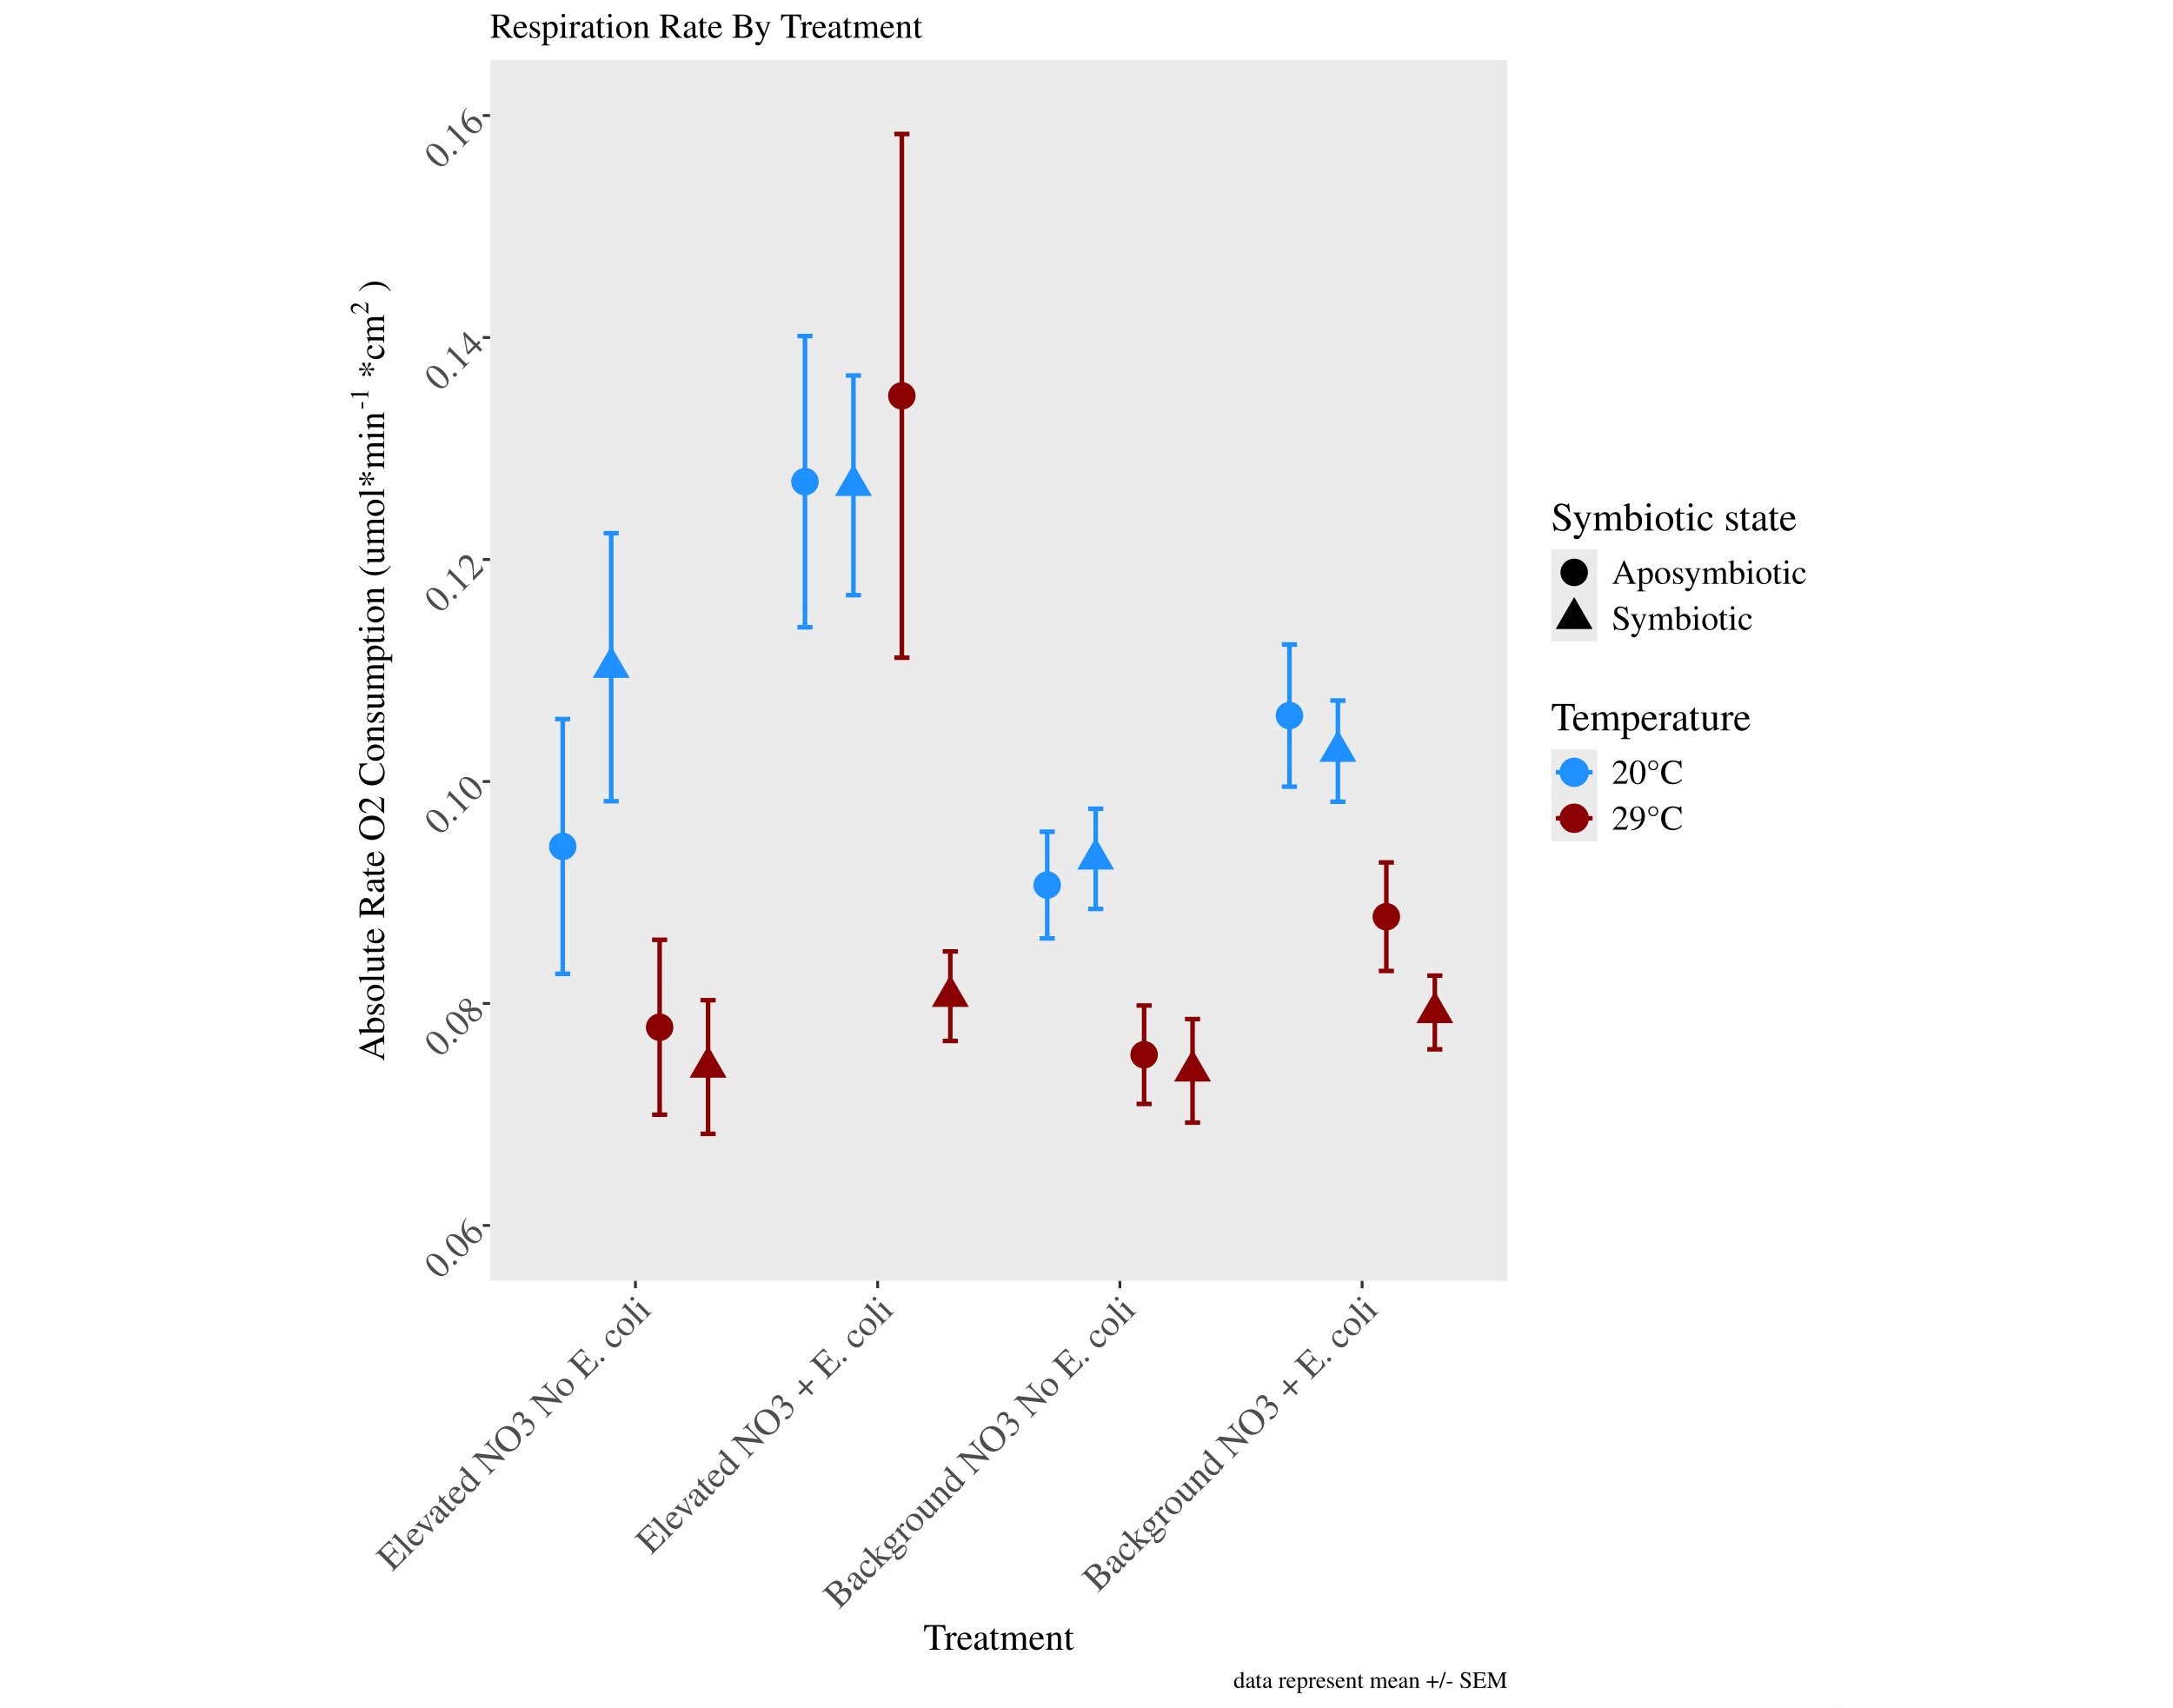
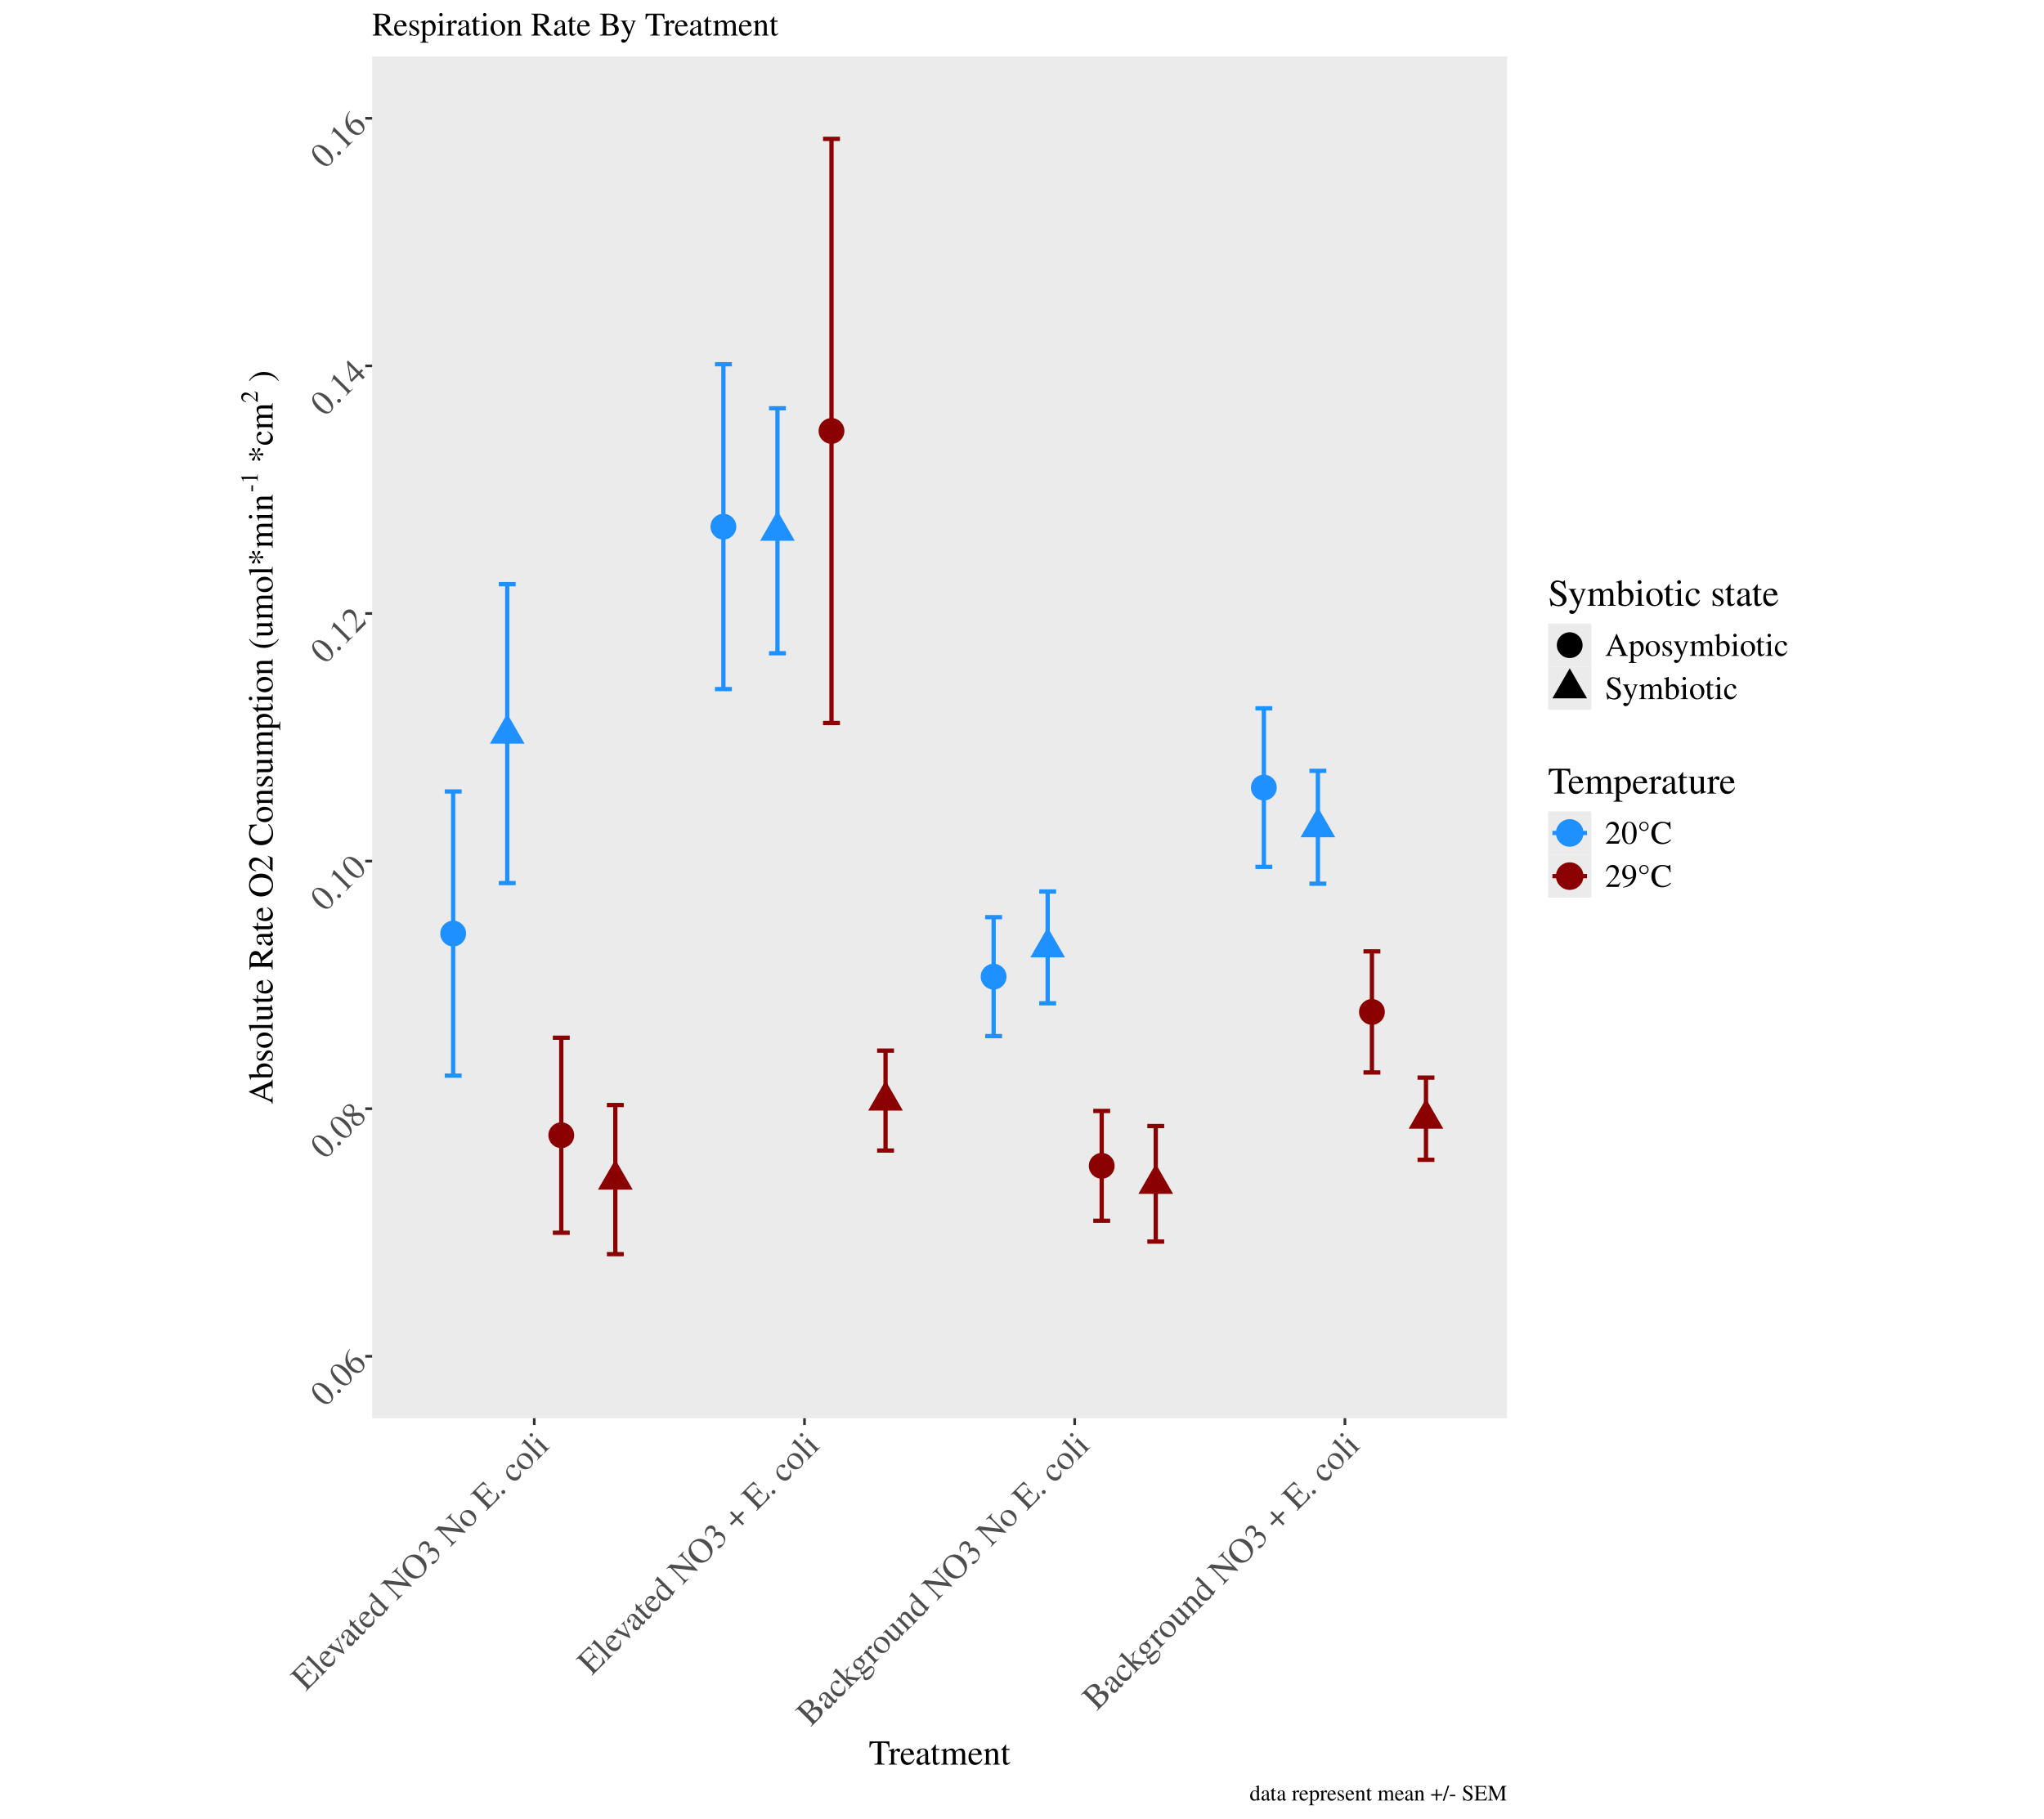
- <svg xmlns="http://www.w3.org/2000/svg" class="svglite" width="817.00pt" height="642.00pt" viewBox="0 0 817.00 642.00">
+ <svg xmlns="http://www.w3.org/2000/svg" class="svglite" width="818.00pt" height="728.00pt" viewBox="0 0 818.00 728.00">
  <defs>
    <style type="text/css">
    .svglite line, .svglite polyline, .svglite polygon, .svglite path, .svglite rect, .svglite circle {
      fill: none;
      stroke: #000000;
      stroke-linecap: round;
      stroke-linejoin: round;
      stroke-miterlimit: 10.00;
    }
    .svglite text {
      white-space: pre;
    }
  </style>
  </defs>
  <rect width="100%" height="100%" style="stroke: none; fill: #FFFFFF;" />
  <defs>
-     <clipPath id="cpMC4wMHw4MTcuMDB8MC4wMHw2NDIuMDA=">
-       <rect x="0.00" y="0.00" width="817.00" height="642.00" />
+     <clipPath id="cpMC4wMHw4MTguMDB8MC4wMHw3MjguMDA=">
+       <rect x="0.00" y="0.00" width="818.00" height="728.00" />
    </clipPath>
  </defs>
-   <g clip-path="url(#cpMC4wMHw4MTcuMDB8MC4wMHw2NDIuMDA=)">
+   <g clip-path="url(#cpMC4wMHw4MTguMDB8MC4wMHw3MjguMDA=)">
</g>
  <defs>
-     <clipPath id="cpMTI2LjM5fDY5MC42MXwwLjAwfDY0Mi4wMA==">
-       <rect x="126.39" y="0.00" width="564.23" height="642.00" />
+     <clipPath id="cpOTEuMDV8NzI2Ljk1fDAuMDB8NzI4LjAw">
+       <rect x="91.05" y="0.00" width="635.89" height="728.00" />
    </clipPath>
  </defs>
-   <g clip-path="url(#cpMTI2LjM5fDY5MC42MXwwLjAwfDY0Mi4wMA==)">
-     <rect x="126.39" y="0.00" width="564.23" height="642.00" style="stroke-width: 1.07; stroke: #FFFFFF; fill: #FFFFFF;" />
+   <g clip-path="url(#cpOTEuMDV8NzI2Ljk1fDAuMDB8NzI4LjAw)">
+     <rect x="91.05" y="0.00" width="635.89" height="728.00" style="stroke-width: 1.07; stroke: #FFFFFF; fill: #FFFFFF;" />
  </g>
-   <g clip-path="url(#cpMC4wMHw4MTcuMDB8MC4wMHw2NDIuMDA=)">
+   <g clip-path="url(#cpMC4wMHw4MTguMDB8MC4wMHw3MjguMDA=)">
</g>
  <defs>
-     <clipPath id="cpMTg0LjI1fDU2Ni43OHwyMi41N3w0ODEuNjA=">
-       <rect x="184.25" y="22.57" width="382.53" height="459.03" />
+     <clipPath id="cpMTQ4LjkyfDYwMy4xMXwyMi41N3w1NjcuNjA=">
+       <rect x="148.92" y="22.57" width="454.19" height="545.03" />
    </clipPath>
  </defs>
-   <g clip-path="url(#cpMTg0LjI1fDU2Ni43OHwyMi41N3w0ODEuNjA=)">
-     <rect x="184.25" y="22.57" width="382.53" height="459.03" style="stroke-width: 1.07; stroke: none; fill: #EBEBEB;" />
-     <circle cx="211.58" cy="318.24" r="5.16" style="stroke-width: 0.71; stroke: none; fill: #1E90FF;" />
-     <circle cx="302.65" cy="181.09" r="5.16" style="stroke-width: 0.71; stroke: none; fill: #1E90FF;" />
-     <circle cx="393.73" cy="332.76" r="5.16" style="stroke-width: 0.71; stroke: none; fill: #1E90FF;" />
-     <circle cx="484.81" cy="269.04" r="5.16" style="stroke-width: 0.71; stroke: none; fill: #1E90FF;" />
-     <circle cx="248.01" cy="386.22" r="5.16" style="stroke-width: 0.71; stroke: none; fill: #8B0000;" />
-     <circle cx="339.08" cy="148.82" r="5.16" style="stroke-width: 0.71; stroke: none; fill: #8B0000;" />
-     <circle cx="430.16" cy="396.55" r="5.16" style="stroke-width: 0.71; stroke: none; fill: #8B0000;" />
-     <circle cx="521.24" cy="344.66" r="5.16" style="stroke-width: 0.71; stroke: none; fill: #8B0000;" />
-     <polygon points="229.79,242.84 236.74,254.87 222.85,254.87 " style="stroke-width: 0.71; stroke: none; fill: #1E90FF;" />
-     <polygon points="320.87,174.45 327.81,186.48 313.93,186.48 " style="stroke-width: 0.71; stroke: none; fill: #1E90FF;" />
-     <polygon points="411.95,314.89 418.89,326.92 405.00,326.92 " style="stroke-width: 0.71; stroke: none; fill: #1E90FF;" />
-     <polygon points="503.02,274.39 509.97,286.42 496.08,286.42 " style="stroke-width: 0.71; stroke: none; fill: #1E90FF;" />
-     <polygon points="266.22,393.15 273.17,405.18 259.28,405.18 " style="stroke-width: 0.71; stroke: none; fill: #8B0000;" />
-     <polygon points="357.30,366.53 364.24,378.56 350.36,378.56 " style="stroke-width: 0.71; stroke: none; fill: #8B0000;" />
-     <polygon points="448.38,394.59 455.32,406.62 441.43,406.62 " style="stroke-width: 0.71; stroke: none; fill: #8B0000;" />
-     <polygon points="539.46,372.64 546.40,384.66 532.51,384.66 " style="stroke-width: 0.71; stroke: none; fill: #8B0000;" />
-     <polyline points="208.73,270.35 214.42,270.35 " style="stroke-width: 1.71; stroke: #1E90FF; stroke-linecap: butt;" />
-     <polyline points="211.58,270.35 211.58,366.14 " style="stroke-width: 1.71; stroke: #1E90FF; stroke-linecap: butt;" />
-     <polyline points="208.73,366.14 214.42,366.14 " style="stroke-width: 1.71; stroke: #1E90FF; stroke-linecap: butt;" />
-     <polyline points="299.81,126.34 305.50,126.34 " style="stroke-width: 1.71; stroke: #1E90FF; stroke-linecap: butt;" />
-     <polyline points="302.65,126.34 302.65,235.83 " style="stroke-width: 1.71; stroke: #1E90FF; stroke-linecap: butt;" />
-     <polyline points="299.81,235.83 305.50,235.83 " style="stroke-width: 1.71; stroke: #1E90FF; stroke-linecap: butt;" />
-     <polyline points="390.89,312.72 396.58,312.72 " style="stroke-width: 1.71; stroke: #1E90FF; stroke-linecap: butt;" />
-     <polyline points="393.73,312.72 393.73,352.81 " style="stroke-width: 1.71; stroke: #1E90FF; stroke-linecap: butt;" />
-     <polyline points="390.89,352.81 396.58,352.81 " style="stroke-width: 1.71; stroke: #1E90FF; stroke-linecap: butt;" />
-     <polyline points="481.96,242.32 487.66,242.32 " style="stroke-width: 1.71; stroke: #1E90FF; stroke-linecap: butt;" />
-     <polyline points="484.81,242.32 484.81,295.75 " style="stroke-width: 1.71; stroke: #1E90FF; stroke-linecap: butt;" />
-     <polyline points="481.96,295.75 487.66,295.75 " style="stroke-width: 1.71; stroke: #1E90FF; stroke-linecap: butt;" />
-     <polyline points="245.16,353.35 250.85,353.35 " style="stroke-width: 1.71; stroke: #8B0000; stroke-linecap: butt;" />
-     <polyline points="248.01,353.35 248.01,419.09 " style="stroke-width: 1.71; stroke: #8B0000; stroke-linecap: butt;" />
-     <polyline points="245.16,419.09 250.85,419.09 " style="stroke-width: 1.71; stroke: #8B0000; stroke-linecap: butt;" />
-     <polyline points="336.24,50.38 341.93,50.38 " style="stroke-width: 1.71; stroke: #8B0000; stroke-linecap: butt;" />
-     <polyline points="339.08,50.38 339.08,247.27 " style="stroke-width: 1.71; stroke: #8B0000; stroke-linecap: butt;" />
-     <polyline points="336.24,247.27 341.93,247.27 " style="stroke-width: 1.71; stroke: #8B0000; stroke-linecap: butt;" />
-     <polyline points="427.32,378.04 433.01,378.04 " style="stroke-width: 1.71; stroke: #8B0000; stroke-linecap: butt;" />
-     <polyline points="430.16,378.04 430.16,415.06 " style="stroke-width: 1.71; stroke: #8B0000; stroke-linecap: butt;" />
-     <polyline points="427.32,415.06 433.01,415.06 " style="stroke-width: 1.71; stroke: #8B0000; stroke-linecap: butt;" />
-     <polyline points="518.39,324.25 524.09,324.25 " style="stroke-width: 1.71; stroke: #8B0000; stroke-linecap: butt;" />
-     <polyline points="521.24,324.25 521.24,365.06 " style="stroke-width: 1.71; stroke: #8B0000; stroke-linecap: butt;" />
-     <polyline points="518.39,365.06 524.09,365.06 " style="stroke-width: 1.71; stroke: #8B0000; stroke-linecap: butt;" />
-     <polyline points="226.95,200.48 232.64,200.48 " style="stroke-width: 1.71; stroke: #1E90FF; stroke-linecap: butt;" />
-     <polyline points="229.79,200.48 229.79,301.24 " style="stroke-width: 1.71; stroke: #1E90FF; stroke-linecap: butt;" />
-     <polyline points="226.95,301.24 232.64,301.24 " style="stroke-width: 1.71; stroke: #1E90FF; stroke-linecap: butt;" />
-     <polyline points="318.02,141.18 323.72,141.18 " style="stroke-width: 1.71; stroke: #1E90FF; stroke-linecap: butt;" />
-     <polyline points="320.87,141.18 320.87,223.76 " style="stroke-width: 1.71; stroke: #1E90FF; stroke-linecap: butt;" />
-     <polyline points="318.02,223.76 323.72,223.76 " style="stroke-width: 1.71; stroke: #1E90FF; stroke-linecap: butt;" />
-     <polyline points="409.10,304.06 414.79,304.06 " style="stroke-width: 1.71; stroke: #1E90FF; stroke-linecap: butt;" />
-     <polyline points="411.95,304.06 411.95,341.75 " style="stroke-width: 1.71; stroke: #1E90FF; stroke-linecap: butt;" />
-     <polyline points="409.10,341.75 414.79,341.75 " style="stroke-width: 1.71; stroke: #1E90FF; stroke-linecap: butt;" />
-     <polyline points="500.18,263.39 505.87,263.39 " style="stroke-width: 1.71; stroke: #1E90FF; stroke-linecap: butt;" />
-     <polyline points="503.02,263.39 503.02,301.43 " style="stroke-width: 1.71; stroke: #1E90FF; stroke-linecap: butt;" />
-     <polyline points="500.18,301.43 505.87,301.43 " style="stroke-width: 1.71; stroke: #1E90FF; stroke-linecap: butt;" />
-     <polyline points="263.38,376.04 269.07,376.04 " style="stroke-width: 1.71; stroke: #8B0000; stroke-linecap: butt;" />
-     <polyline points="266.22,376.04 266.22,426.30 " style="stroke-width: 1.71; stroke: #8B0000; stroke-linecap: butt;" />
-     <polyline points="263.38,426.30 269.07,426.30 " style="stroke-width: 1.71; stroke: #8B0000; stroke-linecap: butt;" />
-     <polyline points="354.45,357.72 360.15,357.72 " style="stroke-width: 1.71; stroke: #8B0000; stroke-linecap: butt;" />
-     <polyline points="357.30,357.72 357.30,391.38 " style="stroke-width: 1.71; stroke: #8B0000; stroke-linecap: butt;" />
-     <polyline points="354.45,391.38 360.15,391.38 " style="stroke-width: 1.71; stroke: #8B0000; stroke-linecap: butt;" />
-     <polyline points="445.53,383.14 451.22,383.14 " style="stroke-width: 1.71; stroke: #8B0000; stroke-linecap: butt;" />
-     <polyline points="448.38,383.14 448.38,422.07 " style="stroke-width: 1.71; stroke: #8B0000; stroke-linecap: butt;" />
-     <polyline points="445.53,422.07 451.22,422.07 " style="stroke-width: 1.71; stroke: #8B0000; stroke-linecap: butt;" />
-     <polyline points="536.61,366.80 542.30,366.80 " style="stroke-width: 1.71; stroke: #8B0000; stroke-linecap: butt;" />
-     <polyline points="539.46,366.80 539.46,394.51 " style="stroke-width: 1.71; stroke: #8B0000; stroke-linecap: butt;" />
-     <polyline points="536.61,394.51 542.30,394.51 " style="stroke-width: 1.71; stroke: #8B0000; stroke-linecap: butt;" />
+   <g clip-path="url(#cpMTQ4LjkyfDYwMy4xMXwyMi41N3w1NjcuNjA=)">
+     <rect x="148.92" y="22.57" width="454.19" height="545.03" style="stroke-width: 1.07; stroke: none; fill: #EBEBEB;" />
+     <circle cx="181.36" cy="373.64" r="5.16" style="stroke-width: 0.71; stroke: none; fill: #1E90FF;" />
+     <circle cx="289.50" cy="210.79" r="5.16" style="stroke-width: 0.71; stroke: none; fill: #1E90FF;" />
+     <circle cx="397.64" cy="390.88" r="5.16" style="stroke-width: 0.71; stroke: none; fill: #1E90FF;" />
+     <circle cx="505.79" cy="315.21" r="5.16" style="stroke-width: 0.71; stroke: none; fill: #1E90FF;" />
+     <circle cx="224.62" cy="454.35" r="5.16" style="stroke-width: 0.71; stroke: none; fill: #8B0000;" />
+     <circle cx="332.76" cy="172.48" r="5.16" style="stroke-width: 0.71; stroke: none; fill: #8B0000;" />
+     <circle cx="440.90" cy="466.61" r="5.16" style="stroke-width: 0.71; stroke: none; fill: #8B0000;" />
+     <circle cx="549.04" cy="405.00" r="5.16" style="stroke-width: 0.71; stroke: none; fill: #8B0000;" />
+     <polygon points="202.99,285.61 209.93,297.64 196.05,297.64 " style="stroke-width: 0.71; stroke: none; fill: #1E90FF;" />
+     <polygon points="311.13,204.41 318.07,216.43 304.19,216.43 " style="stroke-width: 0.71; stroke: none; fill: #1E90FF;" />
+     <polygon points="419.27,371.16 426.22,383.18 412.33,383.18 " style="stroke-width: 0.71; stroke: none; fill: #1E90FF;" />
+     <polygon points="527.41,323.08 534.36,335.10 520.47,335.10 " style="stroke-width: 0.71; stroke: none; fill: #1E90FF;" />
+     <polygon points="246.25,464.08 253.19,476.11 239.30,476.11 " style="stroke-width: 0.71; stroke: none; fill: #8B0000;" />
+     <polygon points="354.39,432.48 361.33,444.50 347.44,444.50 " style="stroke-width: 0.71; stroke: none; fill: #8B0000;" />
+     <polygon points="462.53,465.79 469.47,477.82 455.59,477.82 " style="stroke-width: 0.71; stroke: none; fill: #8B0000;" />
+     <polygon points="570.67,439.72 577.61,451.75 563.73,451.75 " style="stroke-width: 0.71; stroke: none; fill: #8B0000;" />
+     <polyline points="177.98,316.77 184.74,316.77 " style="stroke-width: 1.71; stroke: #1E90FF; stroke-linecap: butt;" />
+     <polyline points="181.36,316.77 181.36,430.51 " style="stroke-width: 1.71; stroke: #1E90FF; stroke-linecap: butt;" />
+     <polyline points="177.98,430.51 184.74,430.51 " style="stroke-width: 1.71; stroke: #1E90FF; stroke-linecap: butt;" />
+     <polyline points="286.12,145.78 292.88,145.78 " style="stroke-width: 1.71; stroke: #1E90FF; stroke-linecap: butt;" />
+     <polyline points="289.50,145.78 289.50,275.79 " style="stroke-width: 1.71; stroke: #1E90FF; stroke-linecap: butt;" />
+     <polyline points="286.12,275.79 292.88,275.79 " style="stroke-width: 1.71; stroke: #1E90FF; stroke-linecap: butt;" />
+     <polyline points="394.26,367.08 401.02,367.08 " style="stroke-width: 1.71; stroke: #1E90FF; stroke-linecap: butt;" />
+     <polyline points="397.64,367.08 397.64,414.68 " style="stroke-width: 1.71; stroke: #1E90FF; stroke-linecap: butt;" />
+     <polyline points="394.26,414.68 401.02,414.68 " style="stroke-width: 1.71; stroke: #1E90FF; stroke-linecap: butt;" />
+     <polyline points="502.41,283.49 509.16,283.49 " style="stroke-width: 1.71; stroke: #1E90FF; stroke-linecap: butt;" />
+     <polyline points="505.79,283.49 505.79,346.94 " style="stroke-width: 1.71; stroke: #1E90FF; stroke-linecap: butt;" />
+     <polyline points="502.41,346.94 509.16,346.94 " style="stroke-width: 1.71; stroke: #1E90FF; stroke-linecap: butt;" />
+     <polyline points="221.24,415.32 228.00,415.32 " style="stroke-width: 1.71; stroke: #8B0000; stroke-linecap: butt;" />
+     <polyline points="224.62,415.32 224.62,493.38 " style="stroke-width: 1.71; stroke: #8B0000; stroke-linecap: butt;" />
+     <polyline points="221.24,493.38 228.00,493.38 " style="stroke-width: 1.71; stroke: #8B0000; stroke-linecap: butt;" />
+     <polyline points="329.38,55.58 336.14,55.58 " style="stroke-width: 1.71; stroke: #8B0000; stroke-linecap: butt;" />
+     <polyline points="332.76,55.58 332.76,289.37 " style="stroke-width: 1.71; stroke: #8B0000; stroke-linecap: butt;" />
+     <polyline points="329.38,289.37 336.14,289.37 " style="stroke-width: 1.71; stroke: #8B0000; stroke-linecap: butt;" />
+     <polyline points="437.52,444.63 444.28,444.63 " style="stroke-width: 1.71; stroke: #8B0000; stroke-linecap: butt;" />
+     <polyline points="440.90,444.63 440.90,488.60 " style="stroke-width: 1.71; stroke: #8B0000; stroke-linecap: butt;" />
+     <polyline points="437.52,488.60 444.28,488.60 " style="stroke-width: 1.71; stroke: #8B0000; stroke-linecap: butt;" />
+     <polyline points="545.66,380.77 552.42,380.77 " style="stroke-width: 1.71; stroke: #8B0000; stroke-linecap: butt;" />
+     <polyline points="549.04,380.77 549.04,429.23 " style="stroke-width: 1.71; stroke: #8B0000; stroke-linecap: butt;" />
+     <polyline points="545.66,429.23 552.42,429.23 " style="stroke-width: 1.71; stroke: #8B0000; stroke-linecap: butt;" />
+     <polyline points="199.61,233.81 206.37,233.81 " style="stroke-width: 1.71; stroke: #1E90FF; stroke-linecap: butt;" />
+     <polyline points="202.99,233.81 202.99,353.44 " style="stroke-width: 1.71; stroke: #1E90FF; stroke-linecap: butt;" />
+     <polyline points="199.61,353.44 206.37,353.44 " style="stroke-width: 1.71; stroke: #1E90FF; stroke-linecap: butt;" />
+     <polyline points="307.75,163.40 314.51,163.40 " style="stroke-width: 1.71; stroke: #1E90FF; stroke-linecap: butt;" />
+     <polyline points="311.13,163.40 311.13,261.45 " style="stroke-width: 1.71; stroke: #1E90FF; stroke-linecap: butt;" />
+     <polyline points="307.75,261.45 314.51,261.45 " style="stroke-width: 1.71; stroke: #1E90FF; stroke-linecap: butt;" />
+     <polyline points="415.89,356.80 422.65,356.80 " style="stroke-width: 1.71; stroke: #1E90FF; stroke-linecap: butt;" />
+     <polyline points="419.27,356.80 419.27,401.55 " style="stroke-width: 1.71; stroke: #1E90FF; stroke-linecap: butt;" />
+     <polyline points="415.89,401.55 422.65,401.55 " style="stroke-width: 1.71; stroke: #1E90FF; stroke-linecap: butt;" />
+     <polyline points="524.03,308.51 530.79,308.51 " style="stroke-width: 1.71; stroke: #1E90FF; stroke-linecap: butt;" />
+     <polyline points="527.41,308.51 527.41,353.68 " style="stroke-width: 1.71; stroke: #1E90FF; stroke-linecap: butt;" />
+     <polyline points="524.03,353.68 530.79,353.68 " style="stroke-width: 1.71; stroke: #1E90FF; stroke-linecap: butt;" />
+     <polyline points="242.87,442.26 249.63,442.26 " style="stroke-width: 1.71; stroke: #8B0000; stroke-linecap: butt;" />
+     <polyline points="246.25,442.26 246.25,501.94 " style="stroke-width: 1.71; stroke: #8B0000; stroke-linecap: butt;" />
+     <polyline points="242.87,501.94 249.63,501.94 " style="stroke-width: 1.71; stroke: #8B0000; stroke-linecap: butt;" />
+     <polyline points="351.01,420.51 357.77,420.51 " style="stroke-width: 1.71; stroke: #8B0000; stroke-linecap: butt;" />
+     <polyline points="354.39,420.51 354.39,460.48 " style="stroke-width: 1.71; stroke: #8B0000; stroke-linecap: butt;" />
+     <polyline points="351.01,460.48 357.77,460.48 " style="stroke-width: 1.71; stroke: #8B0000; stroke-linecap: butt;" />
+     <polyline points="459.15,450.69 465.91,450.69 " style="stroke-width: 1.71; stroke: #8B0000; stroke-linecap: butt;" />
+     <polyline points="462.53,450.69 462.53,496.92 " style="stroke-width: 1.71; stroke: #8B0000; stroke-linecap: butt;" />
+     <polyline points="459.15,496.92 465.91,496.92 " style="stroke-width: 1.71; stroke: #8B0000; stroke-linecap: butt;" />
+     <polyline points="567.29,431.29 574.05,431.29 " style="stroke-width: 1.71; stroke: #8B0000; stroke-linecap: butt;" />
+     <polyline points="570.67,431.29 570.67,464.19 " style="stroke-width: 1.71; stroke: #8B0000; stroke-linecap: butt;" />
+     <polyline points="567.29,464.19 574.05,464.19 " style="stroke-width: 1.71; stroke: #8B0000; stroke-linecap: butt;" />
  </g>
-   <g clip-path="url(#cpMC4wMHw4MTcuMDB8MC4wMHw2NDIuMDA=)">
-     <text transform="translate(182.60,464.02) rotate(-45)" text-anchor="end" style="font-size: 14.00px;fill: #4D4D4D; font-family: &quot;Times&quot;;" textLength="24.49px" lengthAdjust="spacingAndGlyphs">0.06</text>
-     <text transform="translate(182.60,380.55) rotate(-45)" text-anchor="end" style="font-size: 14.00px;fill: #4D4D4D; font-family: &quot;Times&quot;;" textLength="24.49px" lengthAdjust="spacingAndGlyphs">0.08</text>
-     <text transform="translate(182.60,297.09) rotate(-45)" text-anchor="end" style="font-size: 14.00px;fill: #4D4D4D; font-family: &quot;Times&quot;;" textLength="24.49px" lengthAdjust="spacingAndGlyphs">0.10</text>
-     <text transform="translate(182.60,213.63) rotate(-45)" text-anchor="end" style="font-size: 14.00px;fill: #4D4D4D; font-family: &quot;Times&quot;;" textLength="24.49px" lengthAdjust="spacingAndGlyphs">0.12</text>
-     <text transform="translate(182.60,130.17) rotate(-45)" text-anchor="end" style="font-size: 14.00px;fill: #4D4D4D; font-family: &quot;Times&quot;;" textLength="24.49px" lengthAdjust="spacingAndGlyphs">0.14</text>
-     <text transform="translate(182.60,46.71) rotate(-45)" text-anchor="end" style="font-size: 14.00px;fill: #4D4D4D; font-family: &quot;Times&quot;;" textLength="24.49px" lengthAdjust="spacingAndGlyphs">0.16</text>
-     <polyline points="181.51,460.74 184.25,460.74 " style="stroke-width: 1.07; stroke: #333333; stroke-linecap: butt;" />
-     <polyline points="181.51,377.28 184.25,377.28 " style="stroke-width: 1.07; stroke: #333333; stroke-linecap: butt;" />
-     <polyline points="181.51,293.82 184.25,293.82 " style="stroke-width: 1.07; stroke: #333333; stroke-linecap: butt;" />
-     <polyline points="181.51,210.36 184.25,210.36 " style="stroke-width: 1.07; stroke: #333333; stroke-linecap: butt;" />
-     <polyline points="181.51,126.90 184.25,126.90 " style="stroke-width: 1.07; stroke: #333333; stroke-linecap: butt;" />
-     <polyline points="181.51,43.44 184.25,43.44 " style="stroke-width: 1.07; stroke: #333333; stroke-linecap: butt;" />
-     <polyline points="238.90,484.34 238.90,481.60 " style="stroke-width: 1.07; stroke: #333333; stroke-linecap: butt;" />
-     <polyline points="329.98,484.34 329.98,481.60 " style="stroke-width: 1.07; stroke: #333333; stroke-linecap: butt;" />
-     <polyline points="421.05,484.34 421.05,481.60 " style="stroke-width: 1.07; stroke: #333333; stroke-linecap: butt;" />
-     <polyline points="512.13,484.34 512.13,481.60 " style="stroke-width: 1.07; stroke: #333333; stroke-linecap: butt;" />
-     <text transform="translate(245.45,493.09) rotate(-45)" text-anchor="end" style="font-size: 14.00px;fill: #4D4D4D; font-family: &quot;Times&quot;;" textLength="140.33px" lengthAdjust="spacingAndGlyphs">Elevated NO3 No E. coli</text>
-     <text transform="translate(336.53,493.09) rotate(-45)" text-anchor="end" style="font-size: 14.00px;fill: #4D4D4D; font-family: &quot;Times&quot;;" textLength="131.12px" lengthAdjust="spacingAndGlyphs">Elevated NO3 + E. coli</text>
-     <text transform="translate(427.61,493.09) rotate(-45)" text-anchor="end" style="font-size: 14.00px;fill: #4D4D4D; font-family: &quot;Times&quot;;" textLength="159.78px" lengthAdjust="spacingAndGlyphs">Background NO3 No E. coli</text>
-     <text transform="translate(518.68,493.09) rotate(-45)" text-anchor="end" style="font-size: 14.00px;fill: #4D4D4D; font-family: &quot;Times&quot;;" textLength="150.57px" lengthAdjust="spacingAndGlyphs">Background NO3 + E. coli</text>
-     <text x="375.52" y="620.24" text-anchor="middle" style="font-size: 14.00px; font-family: &quot;Times&quot;;" textLength="57.52px" lengthAdjust="spacingAndGlyphs">Treatment</text>
-     <text transform="translate(144.44,398.97) rotate(-90)" style="font-size: 14.00px; font-family: &quot;Times&quot;;" textLength="244.95px" lengthAdjust="spacingAndGlyphs">Absolute Rate O2 Consumption (umol*min</text>
-     <text transform="translate(138.47,154.02) rotate(-90)" style="font-size: 9.80px; font-family: &quot;Times&quot;;" textLength="8.16px" lengthAdjust="spacingAndGlyphs">-1</text>
-     <text transform="translate(144.44,145.86) rotate(-90)" style="font-size: 14.00px; font-family: &quot;Symbol&quot;;" textLength="3.50px" lengthAdjust="spacingAndGlyphs"> </text>
-     <text transform="translate(144.44,142.36) rotate(-90)" style="font-size: 14.00px; font-family: &quot;Times&quot;;" textLength="24.10px" lengthAdjust="spacingAndGlyphs">*cm</text>
-     <text transform="translate(138.47,118.27) rotate(-90)" style="font-size: 9.80px; font-family: &quot;Times&quot;;" textLength="4.90px" lengthAdjust="spacingAndGlyphs">2</text>
-     <text transform="translate(144.44,113.37) rotate(-90)" style="font-size: 14.00px; font-family: &quot;Symbol&quot;;" textLength="3.50px" lengthAdjust="spacingAndGlyphs"> </text>
-     <text transform="translate(144.44,109.87) rotate(-90)" style="font-size: 14.00px; font-family: &quot;Times&quot;;" textLength="4.67px" lengthAdjust="spacingAndGlyphs">)</text>
-     <text x="583.22" y="199.45" style="font-size: 15.00px; font-family: &quot;Times&quot;;" textLength="92.93px" lengthAdjust="spacingAndGlyphs">Symbiotic state</text>
-     <rect x="583.22" y="206.57" width="17.28" height="17.28" style="stroke-width: 1.07; stroke: none; fill: #EBEBEB;" />
-     <circle cx="591.86" cy="215.21" r="5.16" style="stroke-width: 0.71; stroke: none; fill: #000000;" />
-     <rect x="583.22" y="223.85" width="17.28" height="17.28" style="stroke-width: 1.07; stroke: none; fill: #EBEBEB;" />
-     <polygon points="591.86,224.47 598.80,236.50 584.91,236.50 " style="stroke-width: 0.71; stroke: none; fill: #000000;" />
-     <text x="605.98" y="219.51" style="font-size: 13.00px; font-family: &quot;Times&quot;;" textLength="73.68px" lengthAdjust="spacingAndGlyphs">Aposymbiotic</text>
-     <text x="605.98" y="236.79" style="font-size: 13.00px; font-family: &quot;Times&quot;;" textLength="53.45px" lengthAdjust="spacingAndGlyphs">Symbiotic</text>
-     <text x="583.22" y="274.61" style="font-size: 15.00px; font-family: &quot;Times&quot;;" textLength="76.64px" lengthAdjust="spacingAndGlyphs">Temperature</text>
-     <rect x="583.22" y="281.73" width="17.28" height="17.28" style="stroke-width: 1.07; stroke: none; fill: #EBEBEB;" />
-     <circle cx="591.86" cy="290.37" r="5.16" style="stroke-width: 0.71; stroke: #1E90FF; fill: #1E90FF;" />
-     <line x1="584.95" y1="290.37" x2="598.77" y2="290.37" style="stroke-width: 1.71; stroke: #1E90FF; stroke-linecap: butt;" />
-     <rect x="583.22" y="299.01" width="17.28" height="17.28" style="stroke-width: 1.07; stroke: none; fill: #EBEBEB;" />
-     <circle cx="591.86" cy="307.65" r="5.16" style="stroke-width: 0.71; stroke: #8B0000; fill: #8B0000;" />
-     <line x1="584.95" y1="307.65" x2="598.77" y2="307.65" style="stroke-width: 1.71; stroke: #8B0000; stroke-linecap: butt;" />
-     <text x="605.98" y="294.67" style="font-size: 13.00px; font-family: &quot;Times&quot;;" textLength="26.87px" lengthAdjust="spacingAndGlyphs">20°C</text>
-     <text x="605.98" y="311.95" style="font-size: 13.00px; font-family: &quot;Times&quot;;" textLength="26.87px" lengthAdjust="spacingAndGlyphs">29°C</text>
-     <text x="184.25" y="14.21" style="font-size: 13.20px; font-family: &quot;Times&quot;;" textLength="164.46px" lengthAdjust="spacingAndGlyphs">Respiration Rate By Treatment</text>
-     <text x="566.78" y="634.61" text-anchor="end" style="font-size: 8.80px; font-family: &quot;Times&quot;;" textLength="103.12px" lengthAdjust="spacingAndGlyphs">data represent mean +/- SEM</text>
+   <g clip-path="url(#cpMC4wMHw4MTguMDB8MC4wMHw3MjguMDA=)">
+     <text transform="translate(147.26,546.11) rotate(-45)" text-anchor="end" style="font-size: 14.00px;fill: #4D4D4D; font-family: &quot;Times&quot;;" textLength="24.49px" lengthAdjust="spacingAndGlyphs">0.06</text>
+     <text transform="translate(147.26,447.01) rotate(-45)" text-anchor="end" style="font-size: 14.00px;fill: #4D4D4D; font-family: &quot;Times&quot;;" textLength="24.49px" lengthAdjust="spacingAndGlyphs">0.08</text>
+     <text transform="translate(147.26,347.91) rotate(-45)" text-anchor="end" style="font-size: 14.00px;fill: #4D4D4D; font-family: &quot;Times&quot;;" textLength="24.49px" lengthAdjust="spacingAndGlyphs">0.10</text>
+     <text transform="translate(147.26,248.82) rotate(-45)" text-anchor="end" style="font-size: 14.00px;fill: #4D4D4D; font-family: &quot;Times&quot;;" textLength="24.49px" lengthAdjust="spacingAndGlyphs">0.12</text>
+     <text transform="translate(147.26,149.72) rotate(-45)" text-anchor="end" style="font-size: 14.00px;fill: #4D4D4D; font-family: &quot;Times&quot;;" textLength="24.49px" lengthAdjust="spacingAndGlyphs">0.14</text>
+     <text transform="translate(147.26,50.62) rotate(-45)" text-anchor="end" style="font-size: 14.00px;fill: #4D4D4D; font-family: &quot;Times&quot;;" textLength="24.49px" lengthAdjust="spacingAndGlyphs">0.16</text>
+     <polyline points="146.18,542.83 148.92,542.83 " style="stroke-width: 1.07; stroke: #333333; stroke-linecap: butt;" />
+     <polyline points="146.18,443.73 148.92,443.73 " style="stroke-width: 1.07; stroke: #333333; stroke-linecap: butt;" />
+     <polyline points="146.18,344.64 148.92,344.64 " style="stroke-width: 1.07; stroke: #333333; stroke-linecap: butt;" />
+     <polyline points="146.18,245.54 148.92,245.54 " style="stroke-width: 1.07; stroke: #333333; stroke-linecap: butt;" />
+     <polyline points="146.18,146.44 148.92,146.44 " style="stroke-width: 1.07; stroke: #333333; stroke-linecap: butt;" />
+     <polyline points="146.18,47.35 148.92,47.35 " style="stroke-width: 1.07; stroke: #333333; stroke-linecap: butt;" />
+     <polyline points="213.80,570.34 213.80,567.60 " style="stroke-width: 1.07; stroke: #333333; stroke-linecap: butt;" />
+     <polyline points="321.95,570.34 321.95,567.60 " style="stroke-width: 1.07; stroke: #333333; stroke-linecap: butt;" />
+     <polyline points="430.09,570.34 430.09,567.60 " style="stroke-width: 1.07; stroke: #333333; stroke-linecap: butt;" />
+     <polyline points="538.23,570.34 538.23,567.60 " style="stroke-width: 1.07; stroke: #333333; stroke-linecap: butt;" />
+     <text transform="translate(220.36,579.09) rotate(-45)" text-anchor="end" style="font-size: 14.00px;fill: #4D4D4D; font-family: &quot;Times&quot;;" textLength="140.33px" lengthAdjust="spacingAndGlyphs">Elevated NO3 No E. coli</text>
+     <text transform="translate(328.50,579.09) rotate(-45)" text-anchor="end" style="font-size: 14.00px;fill: #4D4D4D; font-family: &quot;Times&quot;;" textLength="131.12px" lengthAdjust="spacingAndGlyphs">Elevated NO3 + E. coli</text>
+     <text transform="translate(436.64,579.09) rotate(-45)" text-anchor="end" style="font-size: 14.00px;fill: #4D4D4D; font-family: &quot;Times&quot;;" textLength="159.78px" lengthAdjust="spacingAndGlyphs">Background NO3 No E. coli</text>
+     <text transform="translate(544.78,579.09) rotate(-45)" text-anchor="end" style="font-size: 14.00px;fill: #4D4D4D; font-family: &quot;Times&quot;;" textLength="150.57px" lengthAdjust="spacingAndGlyphs">Background NO3 + E. coli</text>
+     <text x="376.02" y="706.24" text-anchor="middle" style="font-size: 14.00px; font-family: &quot;Times&quot;;" textLength="57.52px" lengthAdjust="spacingAndGlyphs">Treatment</text>
+     <text transform="translate(109.11,441.97) rotate(-90)" style="font-size: 14.00px; font-family: &quot;Times&quot;;" textLength="244.95px" lengthAdjust="spacingAndGlyphs">Absolute Rate O2 Consumption (umol*min</text>
+     <text transform="translate(103.14,197.02) rotate(-90)" style="font-size: 9.80px; font-family: &quot;Times&quot;;" textLength="8.16px" lengthAdjust="spacingAndGlyphs">-1</text>
+     <text transform="translate(109.11,188.86) rotate(-90)" style="font-size: 14.00px; font-family: &quot;Symbol&quot;;" textLength="3.50px" lengthAdjust="spacingAndGlyphs"> </text>
+     <text transform="translate(109.11,185.36) rotate(-90)" style="font-size: 14.00px; font-family: &quot;Times&quot;;" textLength="24.10px" lengthAdjust="spacingAndGlyphs">*cm</text>
+     <text transform="translate(103.14,161.27) rotate(-90)" style="font-size: 9.80px; font-family: &quot;Times&quot;;" textLength="4.90px" lengthAdjust="spacingAndGlyphs">2</text>
+     <text transform="translate(109.11,156.37) rotate(-90)" style="font-size: 14.00px; font-family: &quot;Symbol&quot;;" textLength="3.50px" lengthAdjust="spacingAndGlyphs"> </text>
+     <text transform="translate(109.11,152.87) rotate(-90)" style="font-size: 14.00px; font-family: &quot;Times&quot;;" textLength="4.67px" lengthAdjust="spacingAndGlyphs">)</text>
+     <text x="619.55" y="242.45" style="font-size: 15.00px; font-family: &quot;Times&quot;;" textLength="92.93px" lengthAdjust="spacingAndGlyphs">Symbiotic state</text>
+     <rect x="619.55" y="249.57" width="17.28" height="17.28" style="stroke-width: 1.07; stroke: none; fill: #EBEBEB;" />
+     <circle cx="628.19" cy="258.21" r="5.16" style="stroke-width: 0.71; stroke: none; fill: #000000;" />
+     <rect x="619.55" y="266.85" width="17.28" height="17.28" style="stroke-width: 1.07; stroke: none; fill: #EBEBEB;" />
+     <polygon points="628.19,267.47 635.13,279.50 621.25,279.50 " style="stroke-width: 0.71; stroke: none; fill: #000000;" />
+     <text x="642.31" y="262.51" style="font-size: 13.00px; font-family: &quot;Times&quot;;" textLength="73.68px" lengthAdjust="spacingAndGlyphs">Aposymbiotic</text>
+     <text x="642.31" y="279.79" style="font-size: 13.00px; font-family: &quot;Times&quot;;" textLength="53.45px" lengthAdjust="spacingAndGlyphs">Symbiotic</text>
+     <text x="619.55" y="317.61" style="font-size: 15.00px; font-family: &quot;Times&quot;;" textLength="76.64px" lengthAdjust="spacingAndGlyphs">Temperature</text>
+     <rect x="619.55" y="324.73" width="17.28" height="17.28" style="stroke-width: 1.07; stroke: none; fill: #EBEBEB;" />
+     <circle cx="628.19" cy="333.37" r="5.16" style="stroke-width: 0.71; stroke: #1E90FF; fill: #1E90FF;" />
+     <line x1="621.28" y1="333.37" x2="635.10" y2="333.37" style="stroke-width: 1.71; stroke: #1E90FF; stroke-linecap: butt;" />
+     <rect x="619.55" y="342.01" width="17.28" height="17.28" style="stroke-width: 1.07; stroke: none; fill: #EBEBEB;" />
+     <circle cx="628.19" cy="350.65" r="5.16" style="stroke-width: 0.71; stroke: #8B0000; fill: #8B0000;" />
+     <line x1="621.28" y1="350.65" x2="635.10" y2="350.65" style="stroke-width: 1.71; stroke: #8B0000; stroke-linecap: butt;" />
+     <text x="642.31" y="337.67" style="font-size: 13.00px; font-family: &quot;Times&quot;;" textLength="26.87px" lengthAdjust="spacingAndGlyphs">20°C</text>
+     <text x="642.31" y="354.95" style="font-size: 13.00px; font-family: &quot;Times&quot;;" textLength="26.87px" lengthAdjust="spacingAndGlyphs">29°C</text>
+     <text x="148.92" y="14.21" style="font-size: 13.20px; font-family: &quot;Times&quot;;" textLength="164.46px" lengthAdjust="spacingAndGlyphs">Respiration Rate By Treatment</text>
+     <text x="603.11" y="720.61" text-anchor="end" style="font-size: 8.80px; font-family: &quot;Times&quot;;" textLength="103.12px" lengthAdjust="spacingAndGlyphs">data represent mean +/- SEM</text>
  </g>
</svg>
